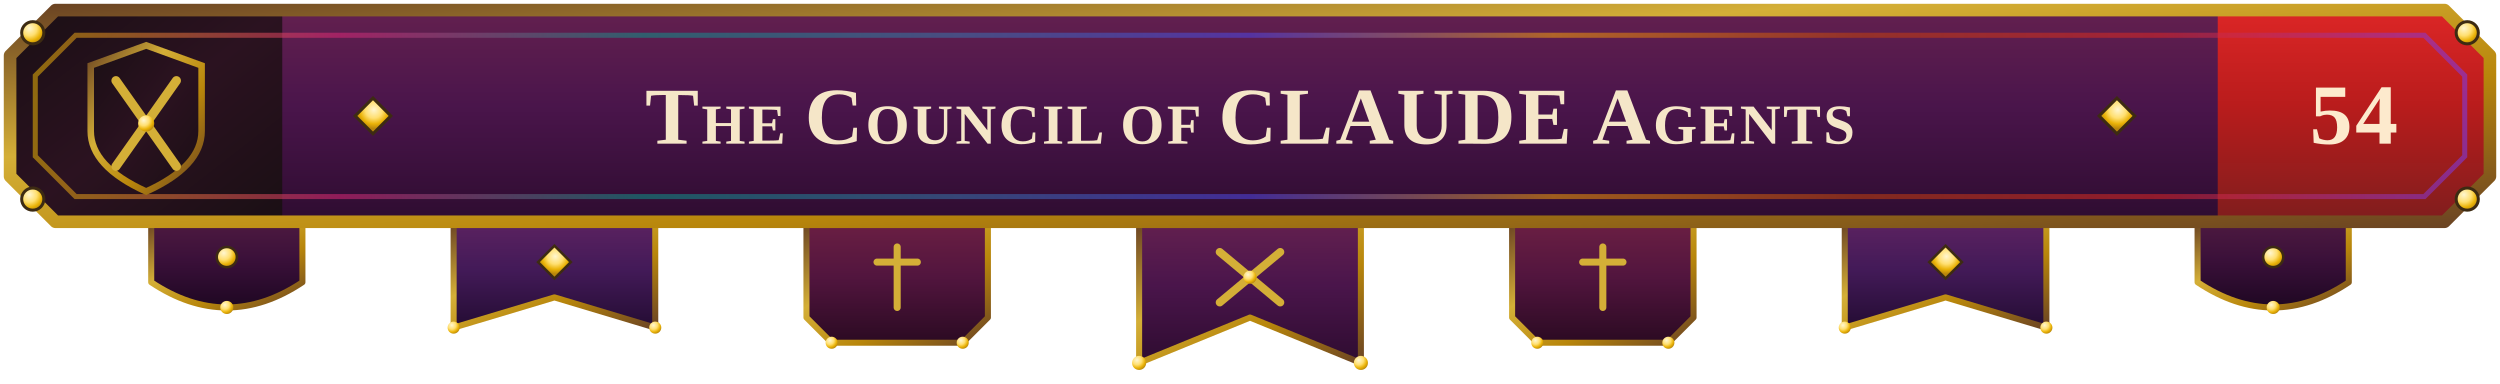
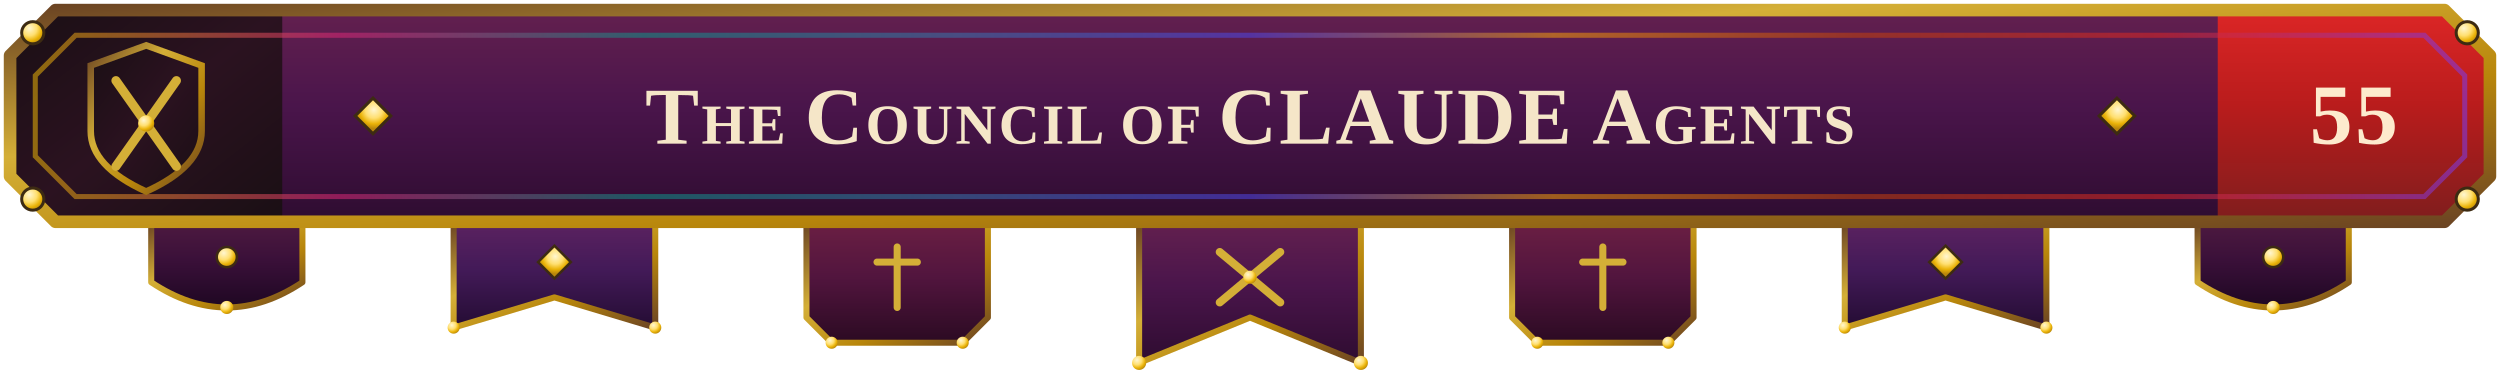
- <svg xmlns="http://www.w3.org/2000/svg" width="372" height="57" viewBox="0 0 496 76" role="img" aria-label="The Council of CLAUDE Agents: 54">
+ <svg xmlns="http://www.w3.org/2000/svg" width="372" height="57" viewBox="0 0 496 76" role="img" aria-label="The Council of CLAUDE Agents: 55">
  <defs>
    <linearGradient id="bdgBgGrad" x1="0%" y1="0%" x2="100%" y2="100%">
      <stop offset="0%" stop-color="#1a0f14" />
      <stop offset="50%" stop-color="#2b1220" />
      <stop offset="100%" stop-color="#1a0f14" />
    </linearGradient>
    <linearGradient id="bdgBronzeGrad" x1="0%" y1="0%" x2="100%" y2="100%">
      <stop offset="0%" stop-color="#6b4423" />
      <stop offset="35%" stop-color="#d4af37" />
      <stop offset="65%" stop-color="#b8860b" />
      <stop offset="100%" stop-color="#6b4423" />
    </linearGradient>
    <linearGradient id="bdgCouncilGrad" x1="0%" y1="0%" x2="100%" y2="0%">
      <stop offset="0%" stop-color="#eab308" />
      <stop offset="12.5%" stop-color="#db2777" />
      <stop offset="25%" stop-color="#0d9488" />
      <stop offset="37.5%" stop-color="#3776ab" />
      <stop offset="50%" stop-color="#4f46e5" />
      <stop offset="62.5%" stop-color="#f59e0b" />
      <stop offset="75%" stop-color="#c2410c" />
      <stop offset="87.5%" stop-color="#dc2626" />
      <stop offset="100%" stop-color="#7c3aed" />
    </linearGradient>
    <linearGradient id="bdgPlumGrad" x1="0%" y1="0%" x2="0%" y2="100%">
      <stop offset="0%" stop-color="#63204f" />
      <stop offset="45%" stop-color="#4a154b" />
      <stop offset="100%" stop-color="#2e0c30" />
    </linearGradient>
    <linearGradient id="bdgCountGrad" x1="0%" y1="0%" x2="0%" y2="100%">
      <stop offset="0%" stop-color="#dc2626" />
      <stop offset="45%" stop-color="#b91c1c" />
      <stop offset="100%" stop-color="#7f1d1d" />
    </linearGradient>
    <radialGradient id="bdgGemGrad" cx="35%" cy="30%" r="75%">
      <stop offset="0%" stop-color="#fff6d0" />
      <stop offset="45%" stop-color="#ffdf70" />
      <stop offset="75%" stop-color="#eab308" />
      <stop offset="100%" stop-color="#b8860b" />
    </radialGradient>
    <linearGradient id="penPlumDeep" x1="0%" y1="0%" x2="0%" y2="100%">
      <stop offset="0%" stop-color="#4e1a40" />
      <stop offset="45%" stop-color="#3a1039" />
      <stop offset="100%" stop-color="#1e0722" />
    </linearGradient>
    <linearGradient id="penPlumWarm" x1="0%" y1="0%" x2="0%" y2="100%">
      <stop offset="0%" stop-color="#6b1f43" />
      <stop offset="45%" stop-color="#52153e" />
      <stop offset="100%" stop-color="#2b0a22" />
    </linearGradient>
    <linearGradient id="penPlumCool" x1="0%" y1="0%" x2="0%" y2="100%">
      <stop offset="0%" stop-color="#5b2260" />
      <stop offset="45%" stop-color="#431a58" />
      <stop offset="100%" stop-color="#240c33" />
    </linearGradient>
  </defs>
  <path d="M 11 2 L 485 2 L 494 11 L 494 35 L 485 44 L 11 44 L 2 35 L 2 11 Z" fill="url(#bdgPlumGrad)" />
  <path d="M 11 2 L 56 2 L 56 44 L 11 44 L 2 35 L 2 11 Z" fill="url(#bdgBgGrad)" />
  <line x1="56" y1="3" x2="56" y2="43" stroke="url(#bdgBronzeGrad)" stroke-width="1.5" />
  <path d="M 440 2 L 485 2 L 494 11 L 494 35 L 485 44 L 440 44 Z" fill="url(#bdgCountGrad)" />
  <line x1="440" y1="3" x2="440" y2="43" stroke="url(#bdgBronzeGrad)" stroke-width="1.5" />
  <path d="M 15 7 L 481 7 L 489 15 L 489 31 L 481 39 L 15 39 L 7 31 L 7 15 Z" fill="none" stroke="url(#bdgCouncilGrad)" stroke-width="1" opacity="0.55" />
  <g stroke="url(#bdgBronzeGrad)" stroke-width="1.2" stroke-linejoin="round">
    <path d="M 30 44 L 60 44 L 60 56 Q 45 66 30 56 Z" fill="url(#penPlumDeep)" />
    <path d="M 90 44 L 130 44 L 130 65 L 110 59 L 90 65 Z" fill="url(#penPlumCool)" />
    <path d="M 160 44 L 196 44 L 196 63 L 191 68 L 165 68 L 160 63 Z" fill="url(#penPlumWarm)" />
    <path d="M 226 44 L 270 44 L 270 72 L 248 63 L 226 72 Z" fill="url(#bdgPlumGrad)" />
    <path d="M 300 44 L 336 44 L 336 63 L 331 68 L 305 68 L 300 63 Z" fill="url(#penPlumWarm)" />
    <path d="M 366 44 L 406 44 L 406 65 L 386 59 L 366 65 Z" fill="url(#penPlumCool)" />
    <path d="M 436 44 L 466 44 L 466 56 Q 451 66 436 56 Z" fill="url(#penPlumDeep)" />
  </g>
  <g fill="url(#bdgGemGrad)">
    <circle cx="45" cy="61" r="1.3" />
    <circle cx="451" cy="61" r="1.3" />
    <circle cx="90" cy="65" r="1.2" />
    <circle cx="130" cy="65" r="1.2" />
    <circle cx="366" cy="65" r="1.2" />
    <circle cx="406" cy="65" r="1.2" />
    <circle cx="165" cy="68" r="1.2" />
    <circle cx="191" cy="68" r="1.2" />
    <circle cx="305" cy="68" r="1.2" />
    <circle cx="331" cy="68" r="1.2" />
    <circle cx="226" cy="72" r="1.4" />
    <circle cx="270" cy="72" r="1.4" />
  </g>
  <g fill="url(#bdgGemGrad)" stroke="#3d2b12" stroke-width="0.5">
    <circle cx="45" cy="51" r="2" />
    <circle cx="451" cy="51" r="2" />
    <rect width="4.6" height="4.6" transform="translate(110,52) rotate(45) translate(-2.3,-2.3)" />
    <rect width="4.6" height="4.6" transform="translate(386,52) rotate(45) translate(-2.3,-2.3)" />
  </g>
  <g stroke="#d4af37" stroke-width="1.4" stroke-linecap="round">
    <line x1="178" y1="49" x2="178" y2="61" />
    <line x1="174" y1="52" x2="182" y2="52" />
    <line x1="318" y1="49" x2="318" y2="61" />
    <line x1="314" y1="52" x2="322" y2="52" />
  </g>
  <path d="M 242 50 L 254 60 M 254 50 L 242 60" stroke="#d4af37" stroke-width="1.6" stroke-linecap="round" />
  <circle cx="248" cy="55" r="1.3" fill="url(#bdgGemGrad)" />
  <path d="M 11 2 L 485 2 L 494 11 L 494 35 L 485 44 L 11 44 L 2 35 L 2 11 Z" fill="none" stroke="url(#bdgBronzeGrad)" stroke-width="2.5" stroke-linejoin="round" />
  <path d="M 29 9 L 40 13 L 40 26 Q 40 33 29 38 Q 18 33 18 26 L 18 13 Z" fill="url(#bdgBgGrad)" stroke="url(#bdgBronzeGrad)" stroke-width="1.3" />
  <path d="M 23 16 L 35 33 M 35 16 L 23 33" stroke="#d4af37" stroke-width="1.8" stroke-linecap="round" />
  <circle cx="29" cy="24.5" r="1.6" fill="url(#bdgGemGrad)" />
  <rect width="5" height="5" fill="url(#bdgGemGrad)" stroke="#3d2b12" stroke-width="0.6" transform="translate(74,23) rotate(45) translate(-2.5,-2.5)" />
  <rect width="5" height="5" fill="url(#bdgGemGrad)" stroke="#3d2b12" stroke-width="0.6" transform="translate(420,23) rotate(45) translate(-2.5,-2.5)" />
  <g fill="url(#bdgGemGrad)" stroke="#3d2b12" stroke-width="0.6">
    <circle cx="6.5" cy="6.5" r="2.2" />
    <circle cx="489.5" cy="6.5" r="2.2" />
    <circle cx="489.5" cy="39.5" r="2.2" />
    <circle cx="6.5" cy="39.5" r="2.2" />
  </g>
  <text x="248" y="28.5" text-anchor="middle" fill="#f5e6c8" font-family="Cinzel, Georgia, 'Times New Roman', serif" font-size="16" font-weight="700" letter-spacing="0.5" style="font-variant: small-caps">The Council of CLAUDE Agents</text>
-   <text x="467" y="28.5" text-anchor="middle" fill="#fdeacd" font-family="Cinzel, Georgia, 'Times New Roman', serif" font-size="17" font-weight="700" letter-spacing="0.5">54</text>
+   <text x="467" y="28.5" text-anchor="middle" fill="#fdeacd" font-family="Cinzel, Georgia, 'Times New Roman', serif" font-size="17" font-weight="700" letter-spacing="0.5">55</text>
</svg>
